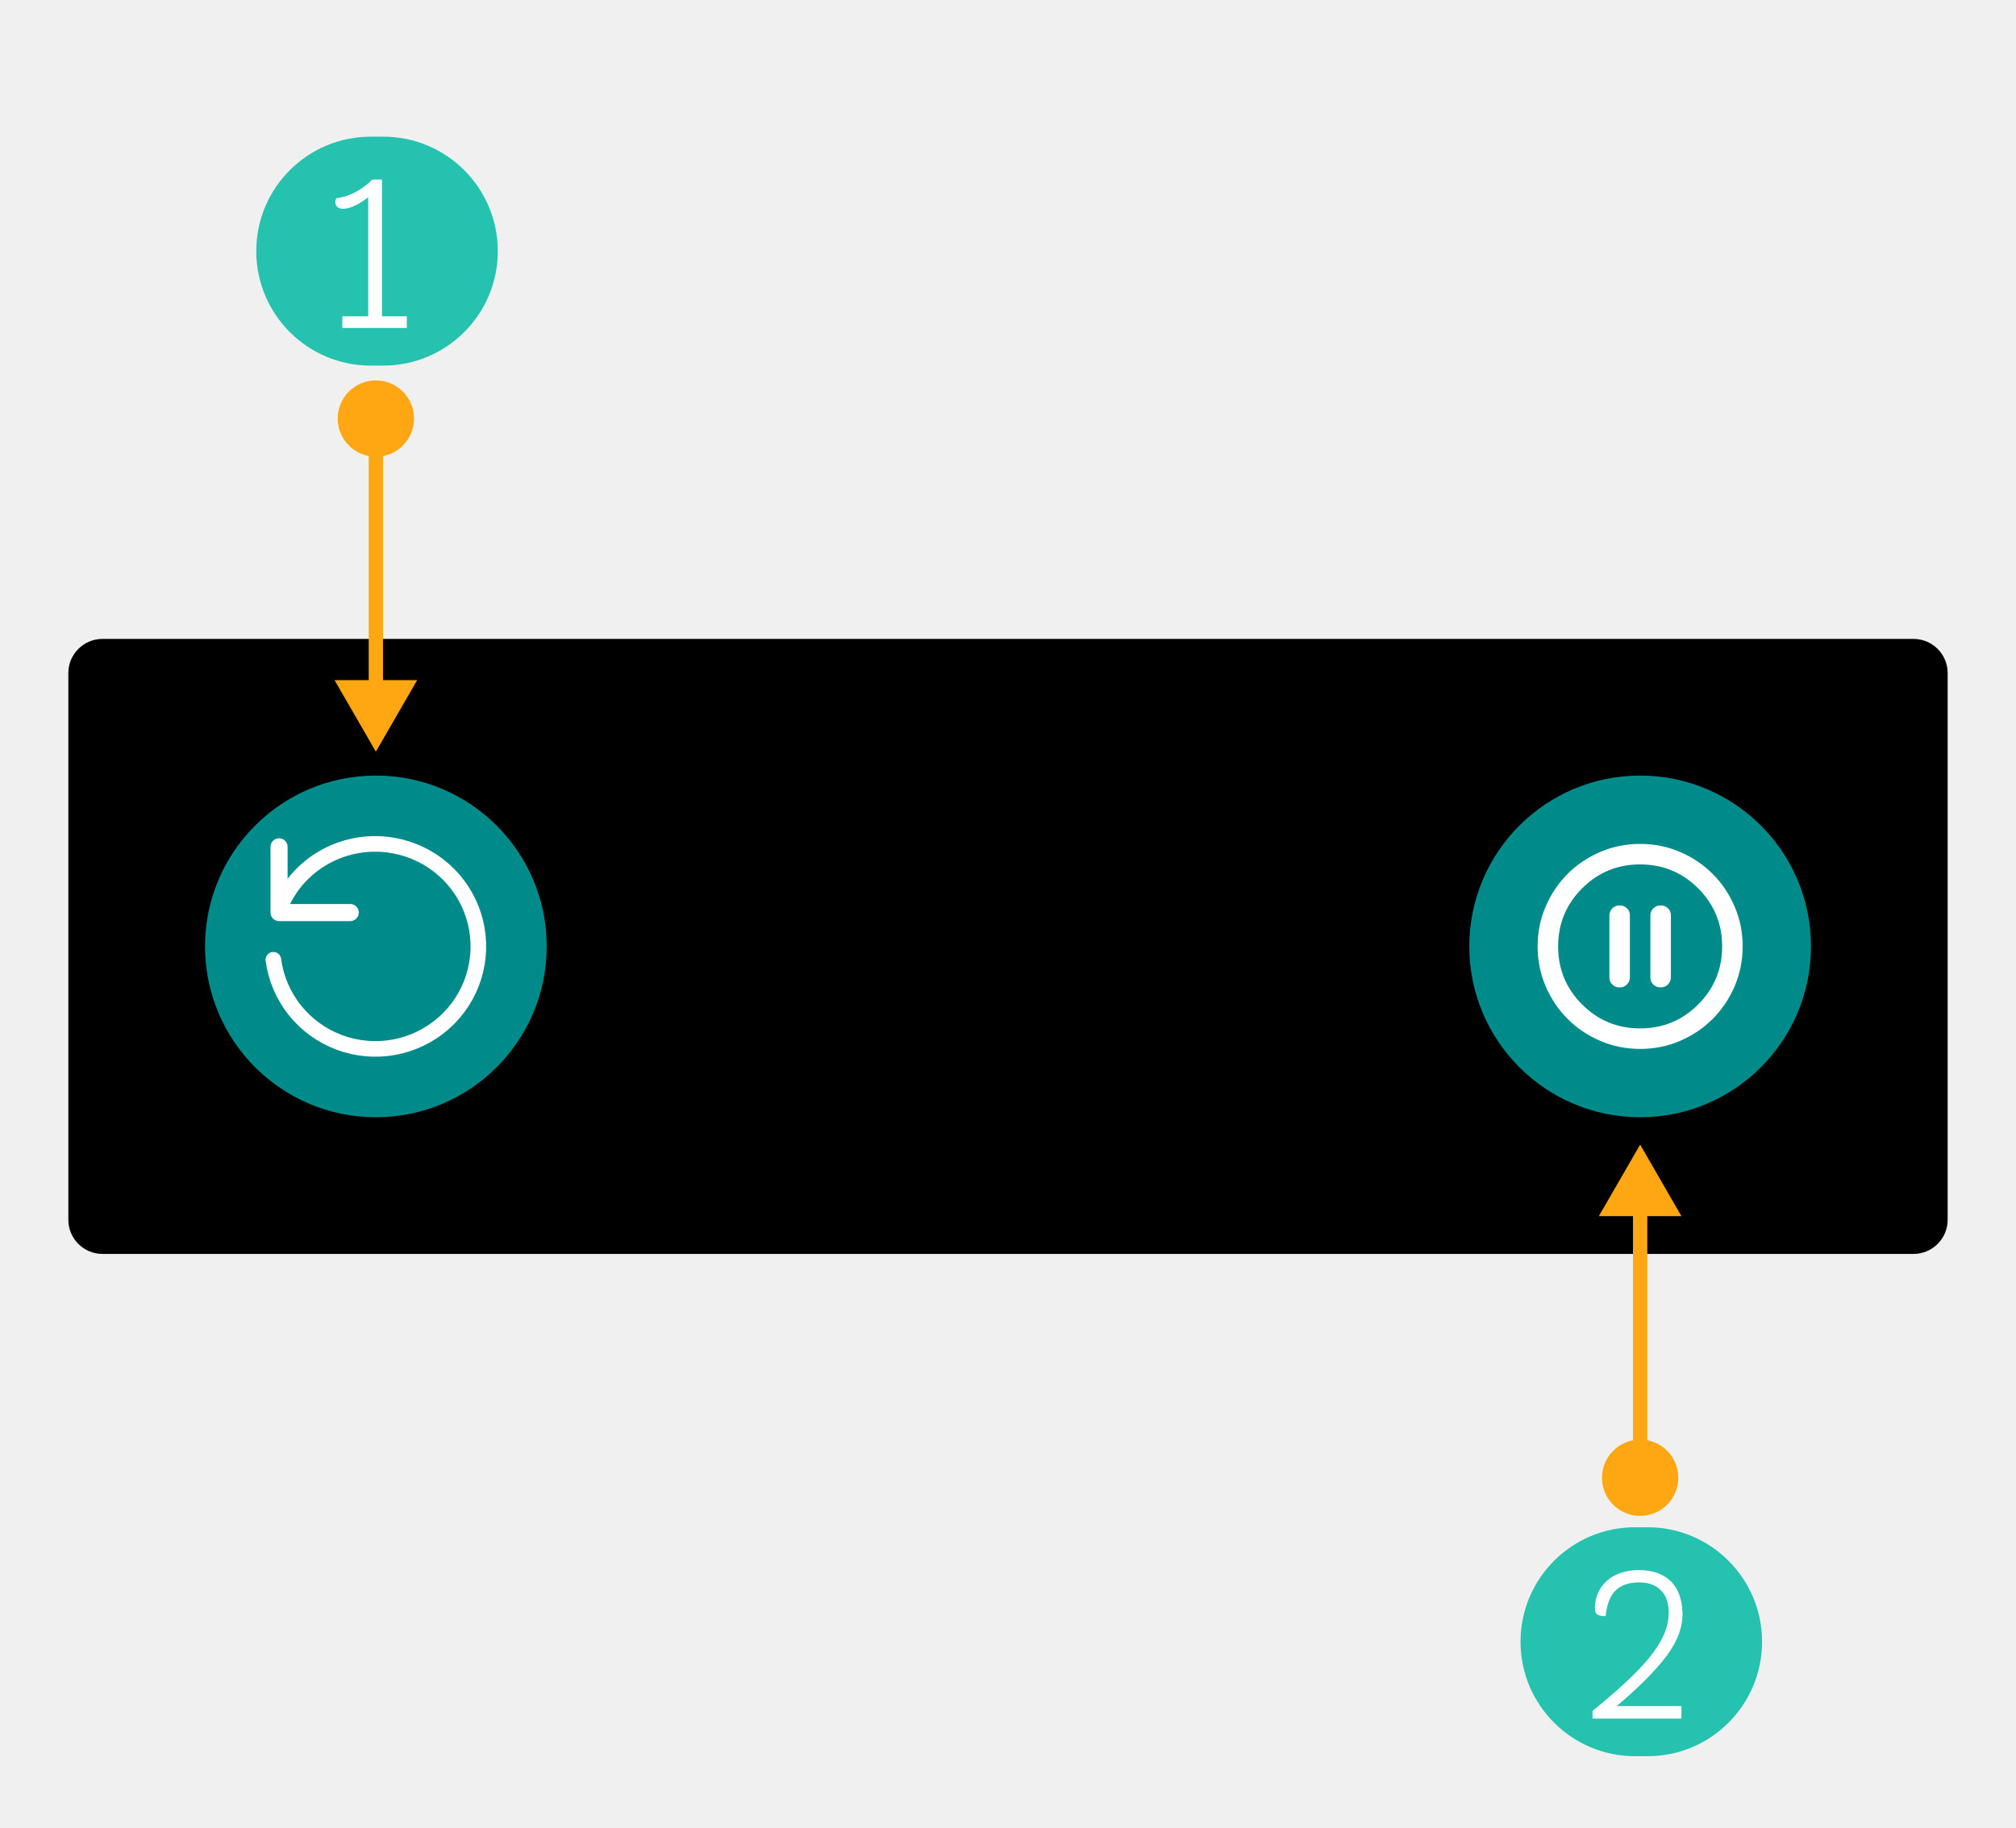
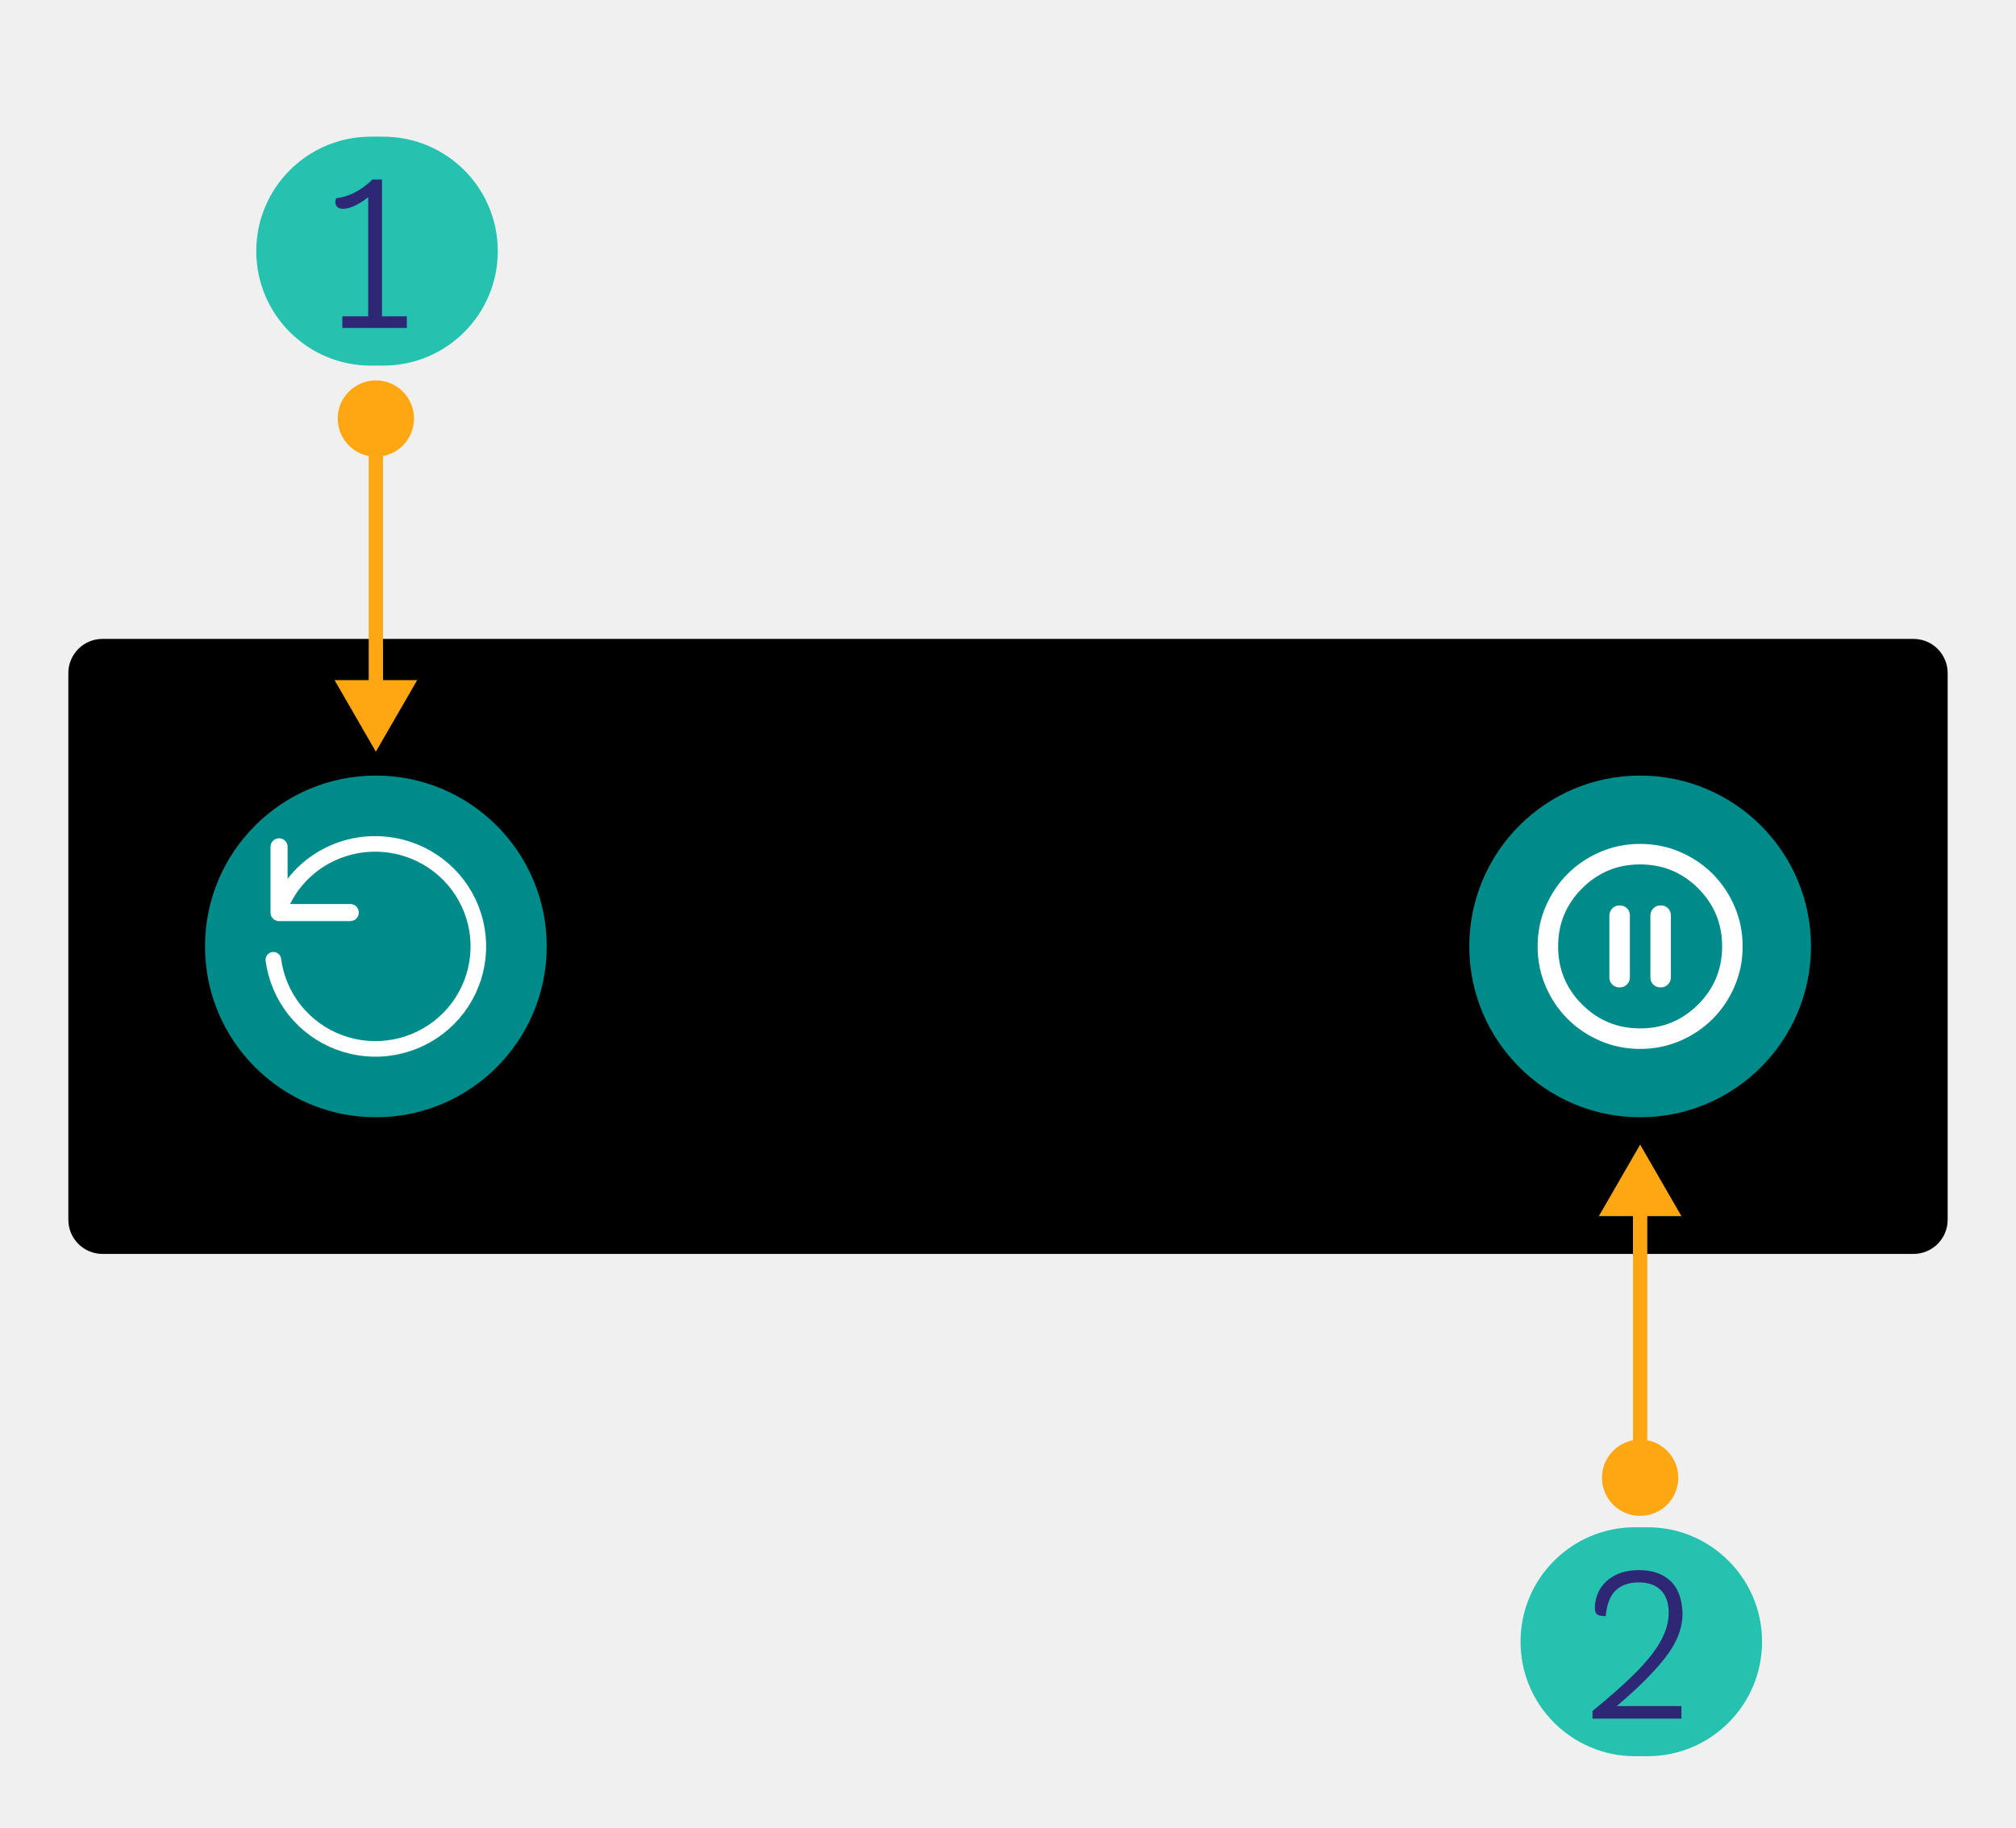
<svg xmlns="http://www.w3.org/2000/svg" width="236" height="214" viewBox="0 0 236 214" fill="none">
  <rect x="178" y="178.797" width="28.273" height="26.801" rx="13.4" fill="#24C2AF" />
-   <path d="M196.957 188.779C197.006 190.451 196.377 192.157 195.069 193.895C193.762 195.616 191.825 197.562 189.259 199.73H196.833V201.195H186.428V200.301C188.564 198.563 190.269 197.048 191.543 195.757C192.835 194.449 193.786 193.241 194.399 192.132C195.028 191.006 195.343 189.897 195.343 188.804C195.343 187.645 195.036 186.768 194.424 186.172C193.828 185.56 192.975 185.253 191.866 185.253C190.691 185.253 189.78 185.568 189.135 186.197C188.489 186.809 188.1 187.811 187.968 189.202C187.487 189.202 187.156 189.135 186.974 189.003C186.792 188.87 186.701 188.639 186.701 188.308C186.701 187.48 186.9 186.727 187.297 186.048C187.711 185.353 188.307 184.806 189.085 184.409C189.88 184.012 190.807 183.813 191.866 183.813C193.406 183.813 194.622 184.227 195.516 185.055C196.41 185.866 196.89 187.107 196.957 188.779Z" fill="white" />
+   <path d="M196.957 188.779C197.006 190.451 196.377 192.157 195.069 193.895C193.762 195.616 191.825 197.562 189.259 199.73H196.833V201.195H186.428V200.301C188.564 198.563 190.269 197.048 191.543 195.757C192.835 194.449 193.786 193.241 194.399 192.132C195.028 191.006 195.343 189.897 195.343 188.804C195.343 187.645 195.036 186.768 194.424 186.172C193.828 185.56 192.975 185.253 191.866 185.253C190.691 185.253 189.78 185.568 189.135 186.197C188.489 186.809 188.1 187.811 187.968 189.202C187.487 189.202 187.156 189.135 186.974 189.003C186.792 188.87 186.701 188.639 186.701 188.308C186.701 187.48 186.9 186.727 187.297 186.048C187.711 185.353 188.307 184.806 189.085 184.409C189.88 184.012 190.807 183.813 191.866 183.813C193.406 183.813 194.622 184.227 195.516 185.055C196.41 185.866 196.89 187.107 196.957 188.779Z" fill="#2E2776" />
  <rect x="30" y="16" width="28.273" height="26.801" rx="13.4" fill="#24C2AF" />
-   <path d="M47.623 37.033V38.398H40.074V37.033H43.103V23.077C42.673 23.441 42.176 23.764 41.613 24.046C41.067 24.311 40.587 24.443 40.173 24.443C39.875 24.443 39.643 24.369 39.478 24.22C39.329 24.054 39.254 23.863 39.254 23.648C39.254 23.483 39.295 23.334 39.378 23.201C40.041 23.135 40.744 22.92 41.489 22.556C42.234 22.175 42.938 21.662 43.6 21.016H44.717V37.033H47.623Z" fill="white" />
+   <path d="M47.623 37.033V38.398H40.074V37.033H43.103V23.077C42.673 23.441 42.176 23.764 41.613 24.046C41.067 24.311 40.587 24.443 40.173 24.443C39.875 24.443 39.643 24.369 39.478 24.22C39.329 24.054 39.254 23.863 39.254 23.648C39.254 23.483 39.295 23.334 39.378 23.201C40.041 23.135 40.744 22.92 41.489 22.556C42.234 22.175 42.938 21.662 43.6 21.016H44.717V37.033H47.623Z" fill="#2E2776" />
  <rect x="8" y="146.797" width="72" height="220" rx="4" transform="rotate(-90 8 146.797)" fill="black" />
  <rect x="24" y="90.797" width="40" height="40" rx="20" fill="#008B8B" />
  <path d="M32 112.359C32.285 114.519 33.154 116.561 34.515 118.265C35.877 119.97 37.679 121.274 39.728 122.037C41.777 122.8 43.996 122.993 46.147 122.596C48.298 122.198 50.3 121.226 51.938 119.782C53.576 118.338 54.788 116.478 55.444 114.4C56.101 112.322 56.177 110.106 55.665 107.989C55.152 105.871 54.07 103.933 52.535 102.381C51 100.829 49.07 99.723 46.951 99.18C41.078 97.68 34.998 100.69 32.753 106.299" stroke="white" stroke-width="1.824" stroke-linecap="round" stroke-linejoin="round" />
  <path d="M32.666 99.141V106.833H41" stroke="white" stroke-width="2" stroke-linecap="round" stroke-linejoin="round" />
  <rect x="172" y="90.797" width="40" height="40" rx="20" fill="#008B8B" />
  <path d="M189.6 115.597C189.94 115.597 190.225 115.482 190.456 115.251C190.685 115.022 190.8 114.737 190.8 114.397V107.167C190.8 106.827 190.685 106.547 190.456 106.327C190.225 106.107 189.94 105.997 189.6 105.997C189.26 105.997 188.975 106.112 188.746 106.341C188.515 106.572 188.4 106.857 188.4 107.197V114.427C188.4 114.767 188.515 115.047 188.746 115.267C188.975 115.487 189.26 115.597 189.6 115.597ZM194.4 115.597C194.74 115.597 195.025 115.482 195.256 115.251C195.485 115.022 195.6 114.737 195.6 114.397V107.167C195.6 106.827 195.485 106.547 195.256 106.327C195.025 106.107 194.74 105.997 194.4 105.997C194.06 105.997 193.775 106.112 193.546 106.341C193.315 106.572 193.2 106.857 193.2 107.197V114.427C193.2 114.767 193.315 115.047 193.546 115.267C193.775 115.487 194.06 115.597 194.4 115.597ZM192 122.797C190.34 122.797 188.78 122.482 187.32 121.851C185.86 121.222 184.59 120.367 183.51 119.287C182.43 118.207 181.575 116.937 180.946 115.477C180.315 114.017 180 112.457 180 110.797C180 109.137 180.315 107.577 180.946 106.117C181.575 104.657 182.43 103.387 183.51 102.307C184.59 101.227 185.86 100.372 187.32 99.741C188.78 99.112 190.34 98.797 192 98.797C193.66 98.797 195.22 99.112 196.68 99.741C198.14 100.372 199.41 101.227 200.49 102.307C201.57 103.387 202.425 104.657 203.054 106.117C203.685 107.577 204 109.137 204 110.797C204 112.457 203.685 114.017 203.054 115.477C202.425 116.937 201.57 118.207 200.49 119.287C199.41 120.367 198.14 121.222 196.68 121.851C195.22 122.482 193.66 122.797 192 122.797ZM192 120.397C194.66 120.397 196.925 119.462 198.796 117.592C200.665 115.722 201.6 113.457 201.6 110.797C201.6 108.137 200.665 105.872 198.796 104.001C196.925 102.132 194.66 101.197 192 101.197C189.34 101.197 187.075 102.132 185.206 104.001C183.335 105.872 182.4 108.137 182.4 110.797C182.4 113.457 183.335 115.722 185.206 117.592C187.075 119.462 189.34 120.397 192 120.397Z" fill="white" />
  <path d="M44 44.533C41.533 44.533 39.533 46.533 39.533 49C39.533 51.467 41.533 53.467 44 53.467C46.467 53.467 48.467 51.467 48.467 49C48.467 46.533 46.467 44.533 44 44.533ZM44 88L48.835 79.625H39.165L44 88ZM43.163 49V80.462H44.837V49H43.163Z" fill="#FFA712" />
  <path d="M192 177.467C194.467 177.467 196.467 175.467 196.467 173C196.467 170.533 194.467 168.533 192 168.533C189.533 168.533 187.533 170.533 187.533 173C187.533 175.467 189.533 177.467 192 177.467ZM192 134L187.165 142.375H196.835L192 134ZM192.838 173V141.538H191.162V173H192.838Z" fill="#FFA712" />
</svg>
